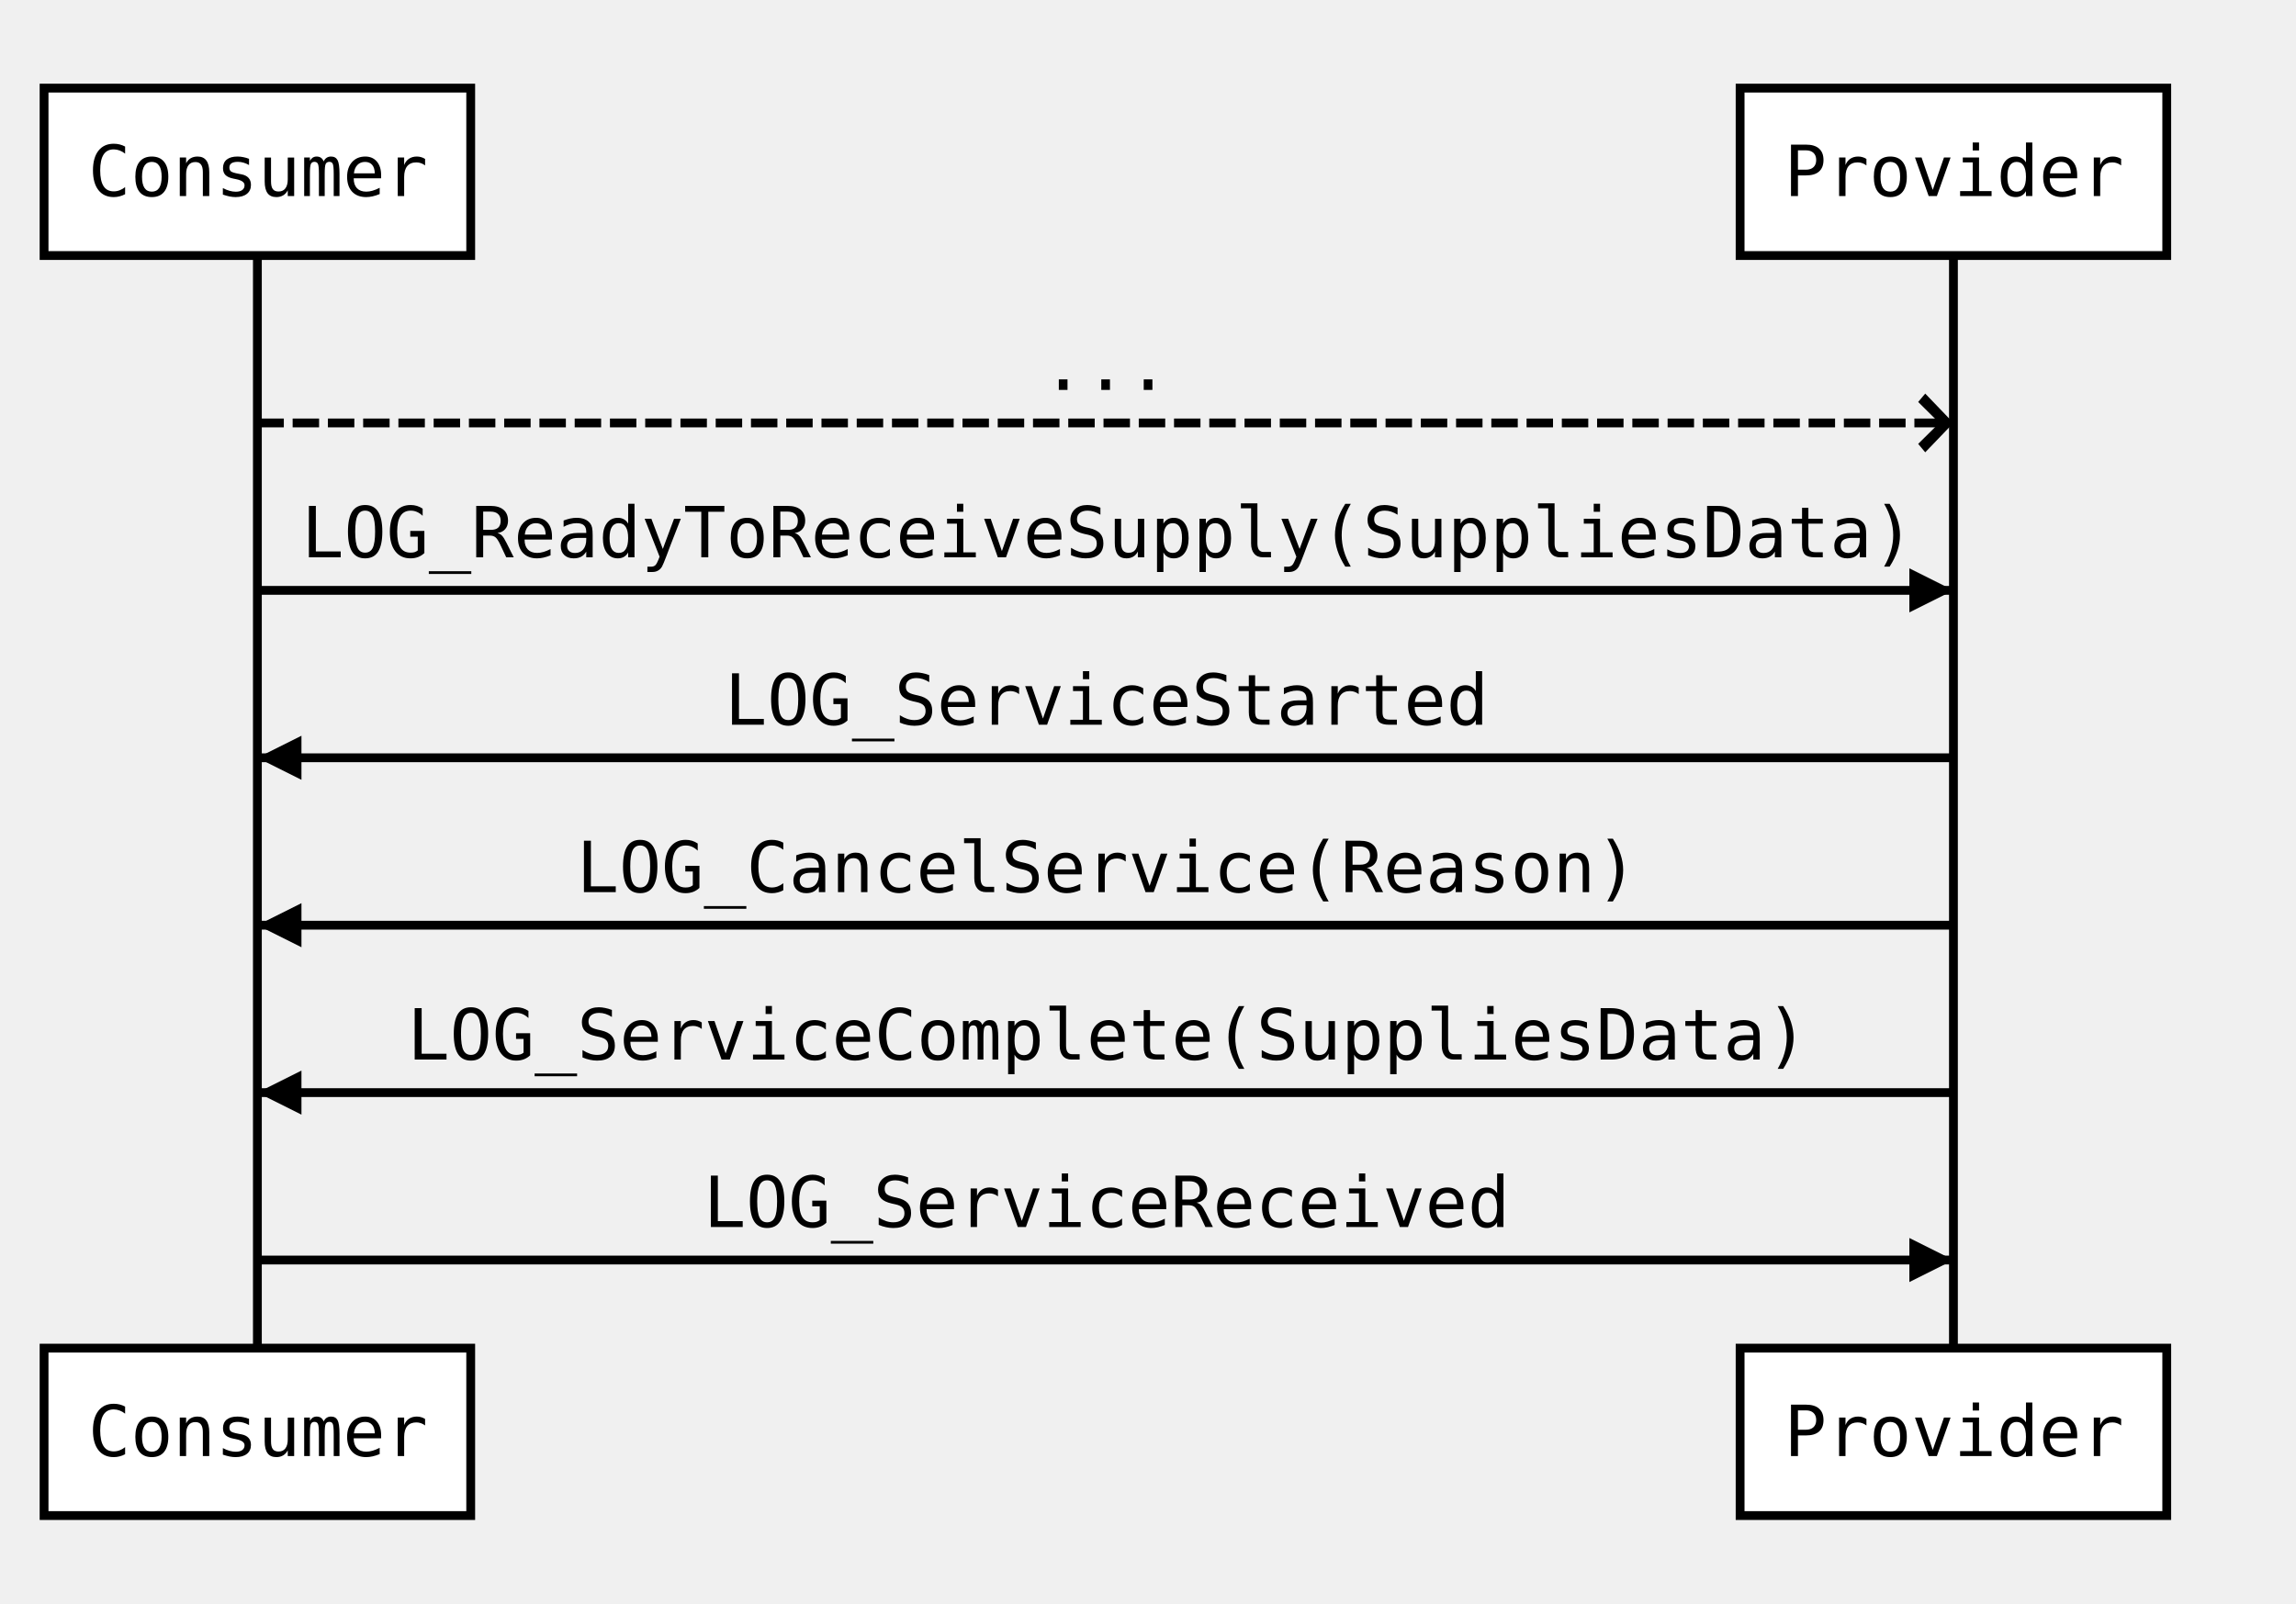
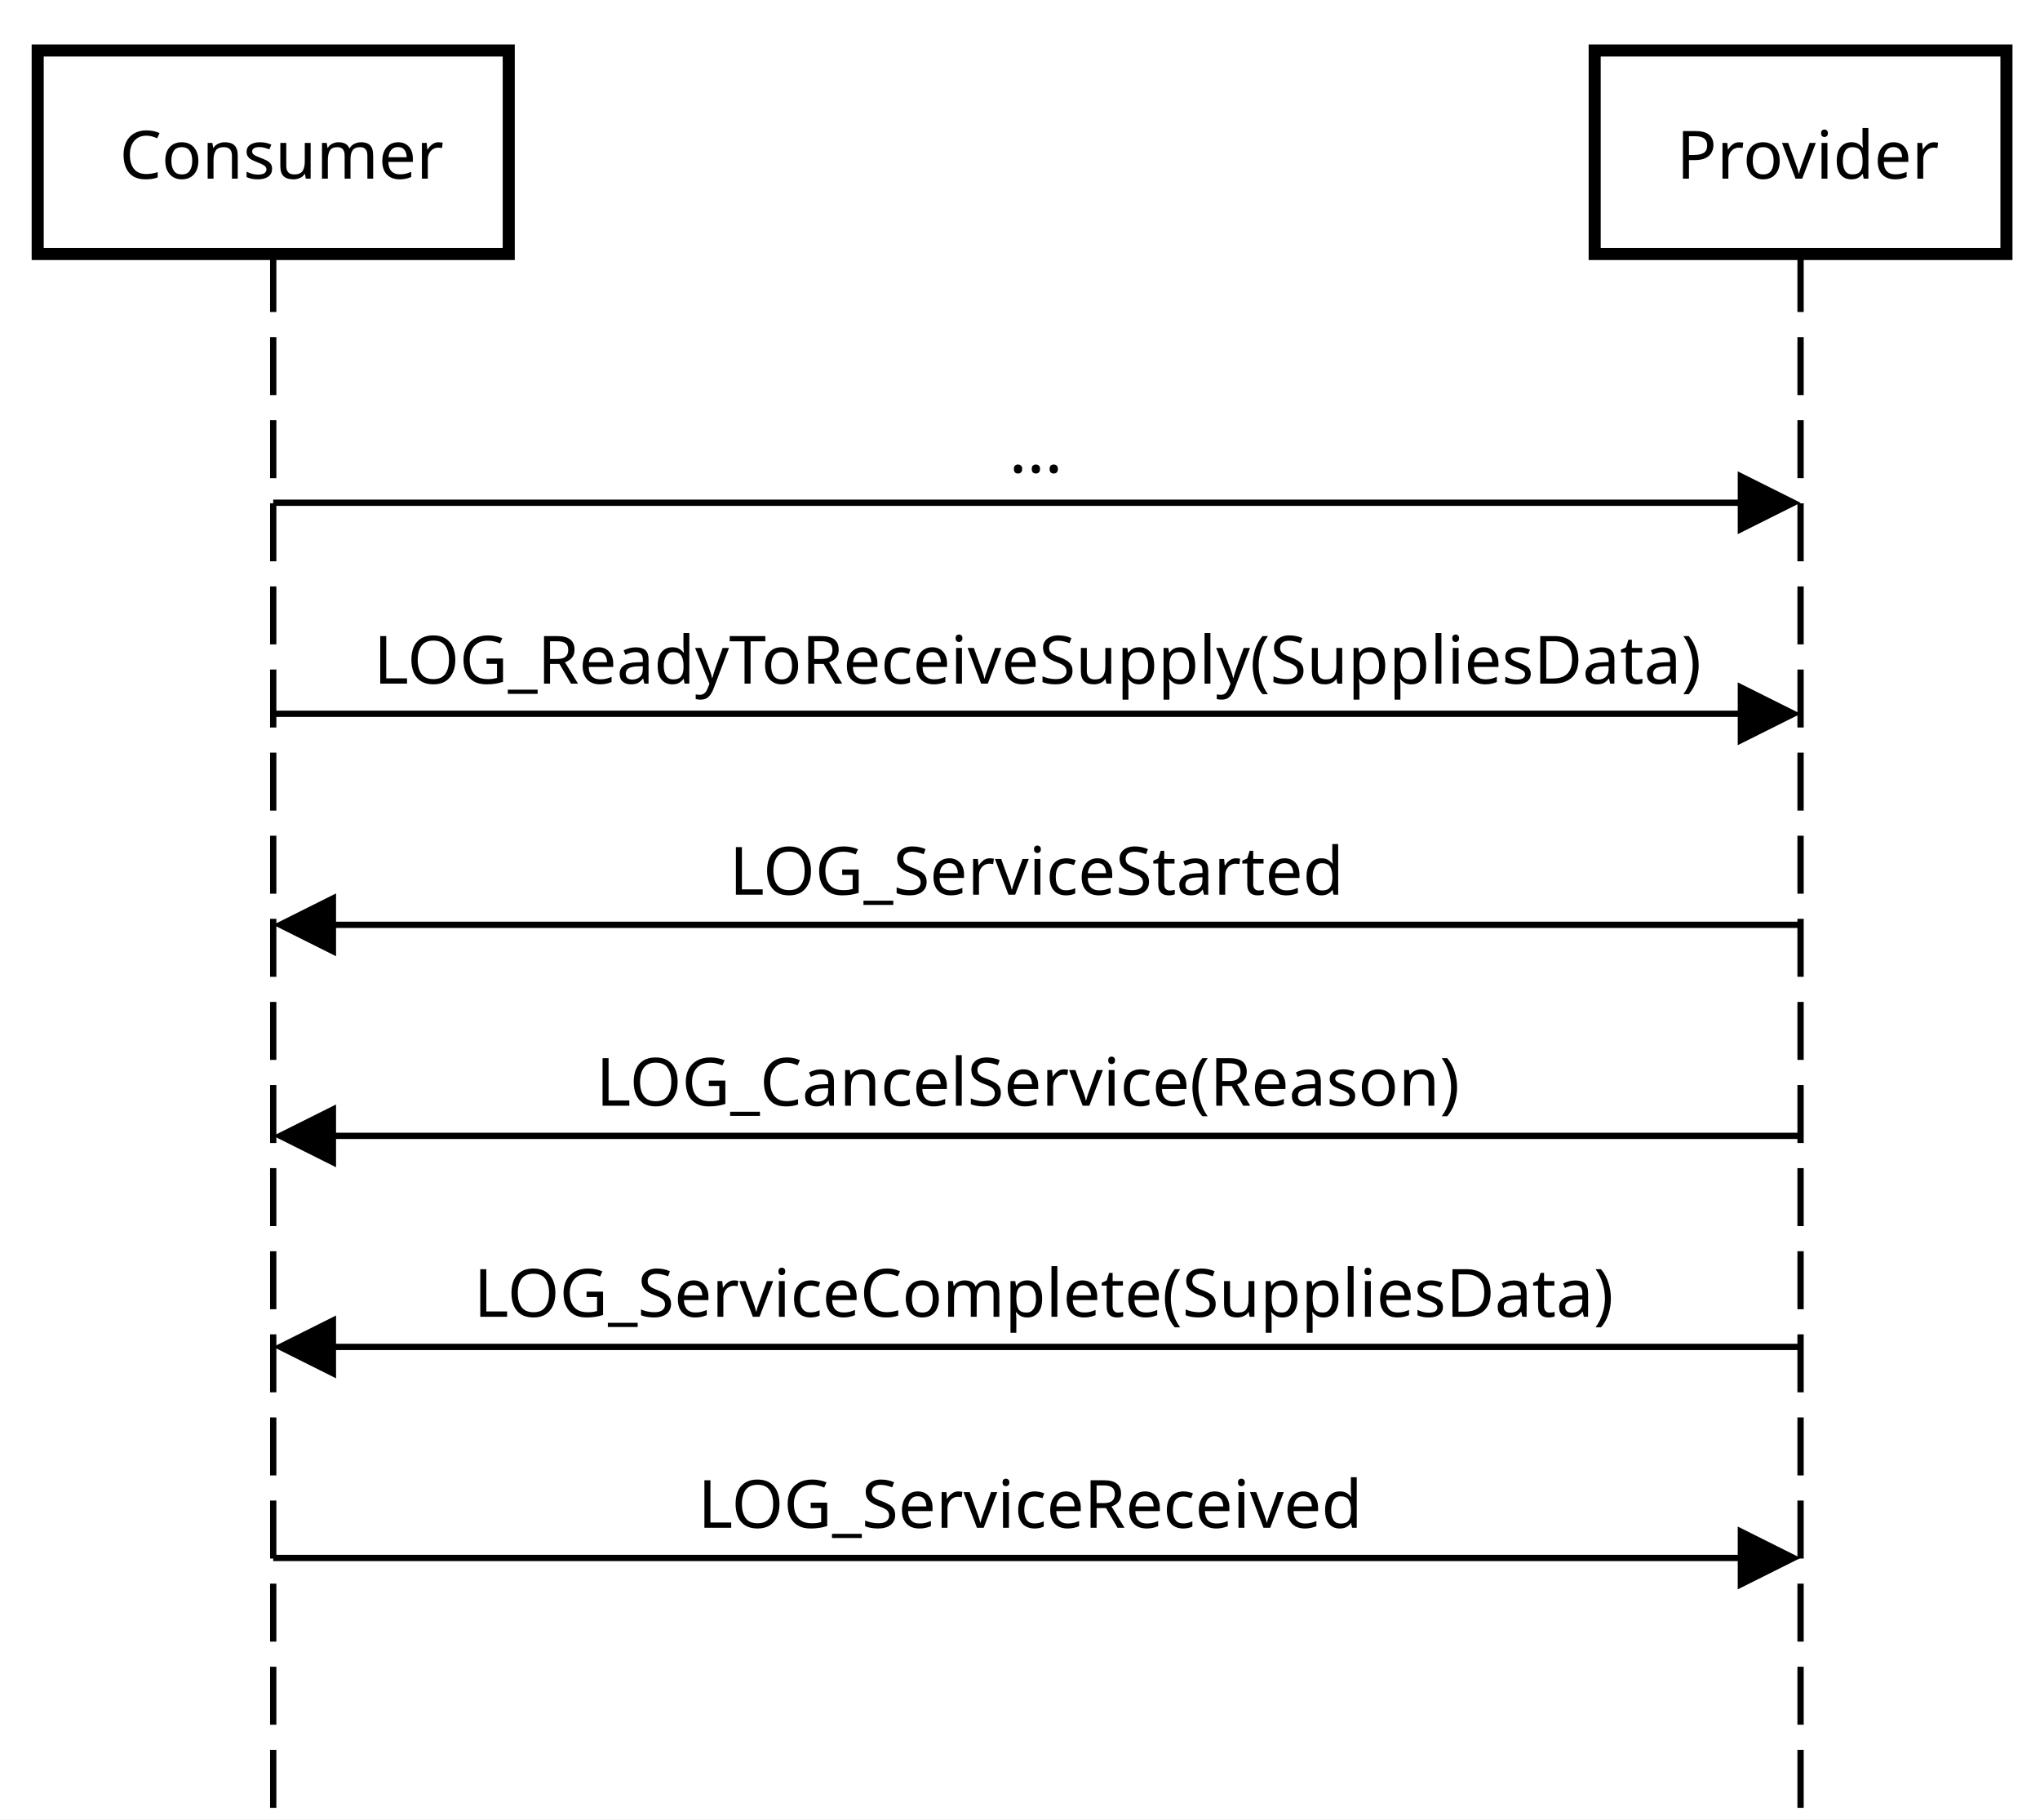
- <svg xmlns="http://www.w3.org/2000/svg" width="521" height="364">
-   <source>Consumer--&gt;&gt;Provider: ...
- Consumer-&gt;Provider: LOG_ReadyToReceiveSupply(SuppliesData)
- Provider-&gt;Consumer: LOG_ServiceStarted
- Provider-&gt;Consumer: LOG_CancelService(Reason)
- Provider-&gt;Consumer: LOG_ServiceComplete(SuppliesData)
- Consumer-&gt;Provider: LOG_ServiceReceived</source>
-   <defs>
-     <marker viewBox="0 0 5 5" markerWidth="5" markerHeight="5" orient="auto" refX="5" refY="2.5" id="markerArrowBlock">
-       <path d="M 0 0 L 5 2.5 L 0 5 z" />
-     </marker>
-     <marker viewBox="0 0 9.6 16" markerWidth="4" markerHeight="16" orient="auto" refX="9.6" refY="8" id="markerArrowOpen">
-       <path d="M 9.6,8 1.92,16 0,13.7 5.76,8 0,2.286 1.92,0 9.6,8 z" />
-     </marker>
-   </defs>
-   <g class="title" />
-   <g class="actor">
-     <rect x="10" y="20" width="96.812" height="38" stroke="#000000" fill="#ffffff" style="stroke-width: 2;" />
-     <text x="20" y="44.5" style="font-size: 16px; font-family: &quot;Andale Mono&quot;, monospace;">
-       <tspan x="20">Consumer</tspan>
-     </text>
-   </g>
-   <g class="actor">
-     <rect x="10" y="306" width="96.812" height="38" stroke="#000000" fill="#ffffff" style="stroke-width: 2;" />
-     <text x="20" y="330.5" style="font-size: 16px; font-family: &quot;Andale Mono&quot;, monospace;">
-       <tspan x="20">Consumer</tspan>
-     </text>
-   </g>
-   <line x1="58.406" x2="58.406" y1="58" y2="306" stroke="#000000" fill="none" style="stroke-width: 2;" />
-   <g class="actor">
-     <rect x="394.859" y="20" width="96.812" height="38" stroke="#000000" fill="#ffffff" style="stroke-width: 2;" />
-     <text x="404.859" y="44.5" style="font-size: 16px; font-family: &quot;Andale Mono&quot;, monospace;">
-       <tspan x="404.859">Provider</tspan>
-     </text>
-   </g>
-   <g class="actor">
-     <rect x="394.859" y="306" width="96.812" height="38" stroke="#000000" fill="#ffffff" style="stroke-width: 2;" />
-     <text x="404.859" y="330.5" style="font-size: 16px; font-family: &quot;Andale Mono&quot;, monospace;">
-       <tspan x="404.859">Provider</tspan>
-     </text>
-   </g>
-   <line x1="443.266" x2="443.266" y1="58" y2="306" stroke="#000000" fill="none" style="stroke-width: 2;" />
-   <g class="signal">
-     <text x="236.438" y="88.5" style="font-size: 16px; font-family: &quot;Andale Mono&quot;, monospace;">
-       <tspan x="236.438">...</tspan>
-     </text>
-     <line x1="58.406" x2="443.266" y1="96" y2="96" stroke="#000000" fill="none" style="stroke-width: 2; stroke-dasharray: 6, 2; marker-end: url(&quot;#markerArrowOpen&quot;);" />
-   </g>
-   <g class="signal">
-     <text x="68.406" y="126.5" style="font-size: 16px; font-family: &quot;Andale Mono&quot;, monospace;">
-       <tspan x="68.406">LOG_ReadyToReceiveSupply(SuppliesData)</tspan>
-     </text>
-     <line x1="58.406" x2="443.266" y1="134" y2="134" stroke="#000000" fill="none" style="stroke-width: 2; marker-end: url(&quot;#markerArrowBlock&quot;);" />
-   </g>
-   <g class="signal">
-     <text x="164.422" y="164.5" style="font-size: 16px; font-family: &quot;Andale Mono&quot;, monospace;">
-       <tspan x="164.422">LOG_ServiceStarted</tspan>
-     </text>
-     <line x1="443.266" x2="58.406" y1="172" y2="172" stroke="#000000" fill="none" style="stroke-width: 2; marker-end: url(&quot;#markerArrowBlock&quot;);" />
-   </g>
-   <g class="signal">
-     <text x="130.82" y="202.5" style="font-size: 16px; font-family: &quot;Andale Mono&quot;, monospace;">
-       <tspan x="130.82">LOG_CancelService(Reason)</tspan>
-     </text>
-     <line x1="443.266" x2="58.406" y1="210" y2="210" stroke="#000000" fill="none" style="stroke-width: 2; marker-end: url(&quot;#markerArrowBlock&quot;);" />
-   </g>
-   <g class="signal">
-     <text x="92.414" y="240.5" style="font-size: 16px; font-family: &quot;Andale Mono&quot;, monospace;">
-       <tspan x="92.414">LOG_ServiceComplete(SuppliesData)</tspan>
-     </text>
-     <line x1="443.266" x2="58.406" y1="248" y2="248" stroke="#000000" fill="none" style="stroke-width: 2; marker-end: url(&quot;#markerArrowBlock&quot;);" />
-   </g>
-   <g class="signal">
-     <text x="159.625" y="278.5" style="font-size: 16px; font-family: &quot;Andale Mono&quot;, monospace;">
-       <tspan x="159.625">LOG_ServiceReceived</tspan>
-     </text>
-     <line x1="58.406" x2="443.266" y1="286" y2="286" stroke="#000000" fill="none" style="stroke-width: 2; marker-end: url(&quot;#markerArrowBlock&quot;);" />
+ <svg xmlns="http://www.w3.org/2000/svg" version="1.1" width="408" height="364">
+   <defs />
+   <g>
+     <g />
+     <g />
+     <g />
+     <g />
+     <g />
+     <g />
+     <g>
+       <rect fill="white" stroke="none" x="0" y="0" width="408" height="364" />
+     </g>
+     <g />
+     <g>
+       <path fill="none" stroke="black" paint-order="fill stroke markers" d=" M 54.644 50.815 L 54.644 364.451" stroke-miterlimit="10" stroke-width="1.257" stroke-dasharray="11.599,5.026" />
+       <path fill="none" stroke="black" paint-order="fill stroke markers" d=" M 360.112 50.815 L 360.112 364.451" stroke-miterlimit="10" stroke-width="1.257" stroke-dasharray="11.599,5.026" />
+     </g>
+     <g>
+       <path fill="none" stroke="none" />
+       <g>
+         <path fill="white" stroke="black" paint-order="fill stroke markers" d=" M 7.539 10.103 L 101.748 10.103 L 101.748 50.815 L 7.539 50.815 L 7.539 10.103 Z" stroke-miterlimit="10" stroke-width="2.413" stroke-dasharray="" />
+       </g>
+       <g>
+         <g />
+         <text fill="black" stroke="none" font-family="sans-serif" font-size="10pt" font-style="normal" font-weight="normal" text-decoration="normal" x="23.9" y="35.736" text-anchor="start" dominant-baseline="alphabetic">Consumer</text>
+       </g>
+       <path fill="none" stroke="none" />
+       <g>
+         <path fill="white" stroke="black" paint-order="fill stroke markers" d=" M 318.934 10.103 L 401.291 10.103 L 401.291 50.815 L 318.934 50.815 L 318.934 10.103 Z" stroke-miterlimit="10" stroke-width="2.413" stroke-dasharray="" />
+       </g>
+       <g>
+         <g />
+         <text fill="black" stroke="none" font-family="sans-serif" font-size="10pt" font-style="normal" font-weight="normal" text-decoration="normal" x="335.294" y="35.736" text-anchor="start" dominant-baseline="alphabetic">Provider</text>
+       </g>
+     </g>
+     <g>
+       <g>
+         <g>
+           <rect fill="white" stroke="none" x="199.561" y="80.972" width="15.634" height="19.602" />
+         </g>
+         <text fill="black" stroke="none" font-family="sans-serif" font-size="10pt" font-style="normal" font-weight="normal" text-decoration="normal" x="201.823" y="94.543" text-anchor="start" dominant-baseline="alphabetic">...</text>
+       </g>
+       <g>
+         <path fill="none" stroke="black" paint-order="fill stroke markers" d=" M 54.644 100.575 L 357.599 100.575" stroke-miterlimit="10" stroke-width="1.257" stroke-dasharray="" />
+         <g transform="translate(360.1124,100.5746) translate(-360.1124,-100.5746)">
+           <path fill="black" stroke="none" paint-order="stroke fill markers" d=" M 347.547 94.292 L 360.112 100.575 L 347.547 106.857 Z" />
+         </g>
+       </g>
+       <g>
+         <g>
+           <rect fill="white" stroke="none" x="72.487" y="123.193" width="269.782" height="19.602" />
+         </g>
+         <text fill="black" stroke="none" font-family="sans-serif" font-size="10pt" font-style="normal" font-weight="normal" text-decoration="normal" x="74.749" y="136.763" text-anchor="start" dominant-baseline="alphabetic">LOG_ReadyToReceiveSupply(SuppliesData)</text>
+       </g>
+       <g>
+         <path fill="none" stroke="black" paint-order="fill stroke markers" d=" M 54.644 142.795 L 357.599 142.795" stroke-miterlimit="10" stroke-width="1.257" stroke-dasharray="" />
+         <g transform="translate(360.1124,142.7948) translate(-360.1124,-142.7948)">
+           <path fill="black" stroke="none" paint-order="stroke fill markers" d=" M 347.547 136.512 L 360.112 142.795 L 347.547 149.078 Z" />
+         </g>
+       </g>
+       <g>
+         <g>
+           <rect fill="white" stroke="none" x="143.621" y="165.413" width="127.513" height="19.602" />
+         </g>
+         <text fill="black" stroke="none" font-family="sans-serif" font-size="10pt" font-style="normal" font-weight="normal" text-decoration="normal" x="145.883" y="178.984" text-anchor="start" dominant-baseline="alphabetic">LOG_ServiceStarted</text>
+       </g>
+       <g>
+         <path fill="none" stroke="black" paint-order="fill stroke markers" d=" M 360.112 185.015 L 57.157 185.015" stroke-miterlimit="10" stroke-width="1.257" stroke-dasharray="" />
+         <g transform="translate(54.64388,185.015) translate(-54.64388,-185.015)">
+           <path fill="black" stroke="none" paint-order="stroke fill markers" d=" M 67.209 178.732 L 54.644 185.015 L 67.209 191.298 Z" />
+         </g>
+       </g>
+       <g>
+         <g>
+           <rect fill="white" stroke="none" x="116.952" y="207.633" width="180.853" height="19.602" />
+         </g>
+         <text fill="black" stroke="none" font-family="sans-serif" font-size="10pt" font-style="normal" font-weight="normal" text-decoration="normal" x="119.213" y="221.204" text-anchor="start" dominant-baseline="alphabetic">LOG_CancelService(Reason)</text>
+       </g>
+       <g>
+         <path fill="none" stroke="black" paint-order="fill stroke markers" d=" M 360.112 227.235 L 57.157 227.235" stroke-miterlimit="10" stroke-width="1.257" stroke-dasharray="" />
+         <g transform="translate(54.64388,227.2352) translate(-54.64388,-227.2352)">
+           <path fill="black" stroke="none" paint-order="stroke fill markers" d=" M 67.209 220.952 L 54.644 227.235 L 67.209 233.518 Z" />
+         </g>
+       </g>
+       <g>
+         <g>
+           <rect fill="white" stroke="none" x="92.501" y="249.853" width="229.753" height="19.602" />
+         </g>
+         <text fill="black" stroke="none" font-family="sans-serif" font-size="10pt" font-style="normal" font-weight="normal" text-decoration="normal" x="94.763" y="263.424" text-anchor="start" dominant-baseline="alphabetic">LOG_ServiceComplete(SuppliesData)</text>
+       </g>
+       <g>
+         <path fill="none" stroke="black" paint-order="fill stroke markers" d=" M 360.112 269.455 L 57.157 269.455" stroke-miterlimit="10" stroke-width="1.257" stroke-dasharray="" />
+         <g transform="translate(54.64388,269.4555) translate(-54.64388,-269.4555)">
+           <path fill="black" stroke="none" paint-order="stroke fill markers" d=" M 67.209 263.173 L 54.644 269.455 L 67.209 275.738 Z" />
+         </g>
+       </g>
+       <g>
+         <g>
+           <rect fill="white" stroke="none" x="137.324" y="292.073" width="140.108" height="19.602" />
+         </g>
+         <text fill="black" stroke="none" font-family="sans-serif" font-size="10pt" font-style="normal" font-weight="normal" text-decoration="normal" x="139.586" y="305.644" text-anchor="start" dominant-baseline="alphabetic">LOG_ServiceReceived</text>
+       </g>
+       <g>
+         <path fill="none" stroke="black" paint-order="fill stroke markers" d=" M 54.644 311.676 L 357.599 311.676" stroke-miterlimit="10" stroke-width="1.257" stroke-dasharray="" />
+         <g transform="translate(360.1124,311.6757) translate(-360.1124,-311.6757)">
+           <path fill="black" stroke="none" paint-order="stroke fill markers" d=" M 347.547 305.393 L 360.112 311.676 L 347.547 317.958 Z" />
+         </g>
+       </g>
+     </g>
+     <g />
+     <g />
  </g>
</svg>
